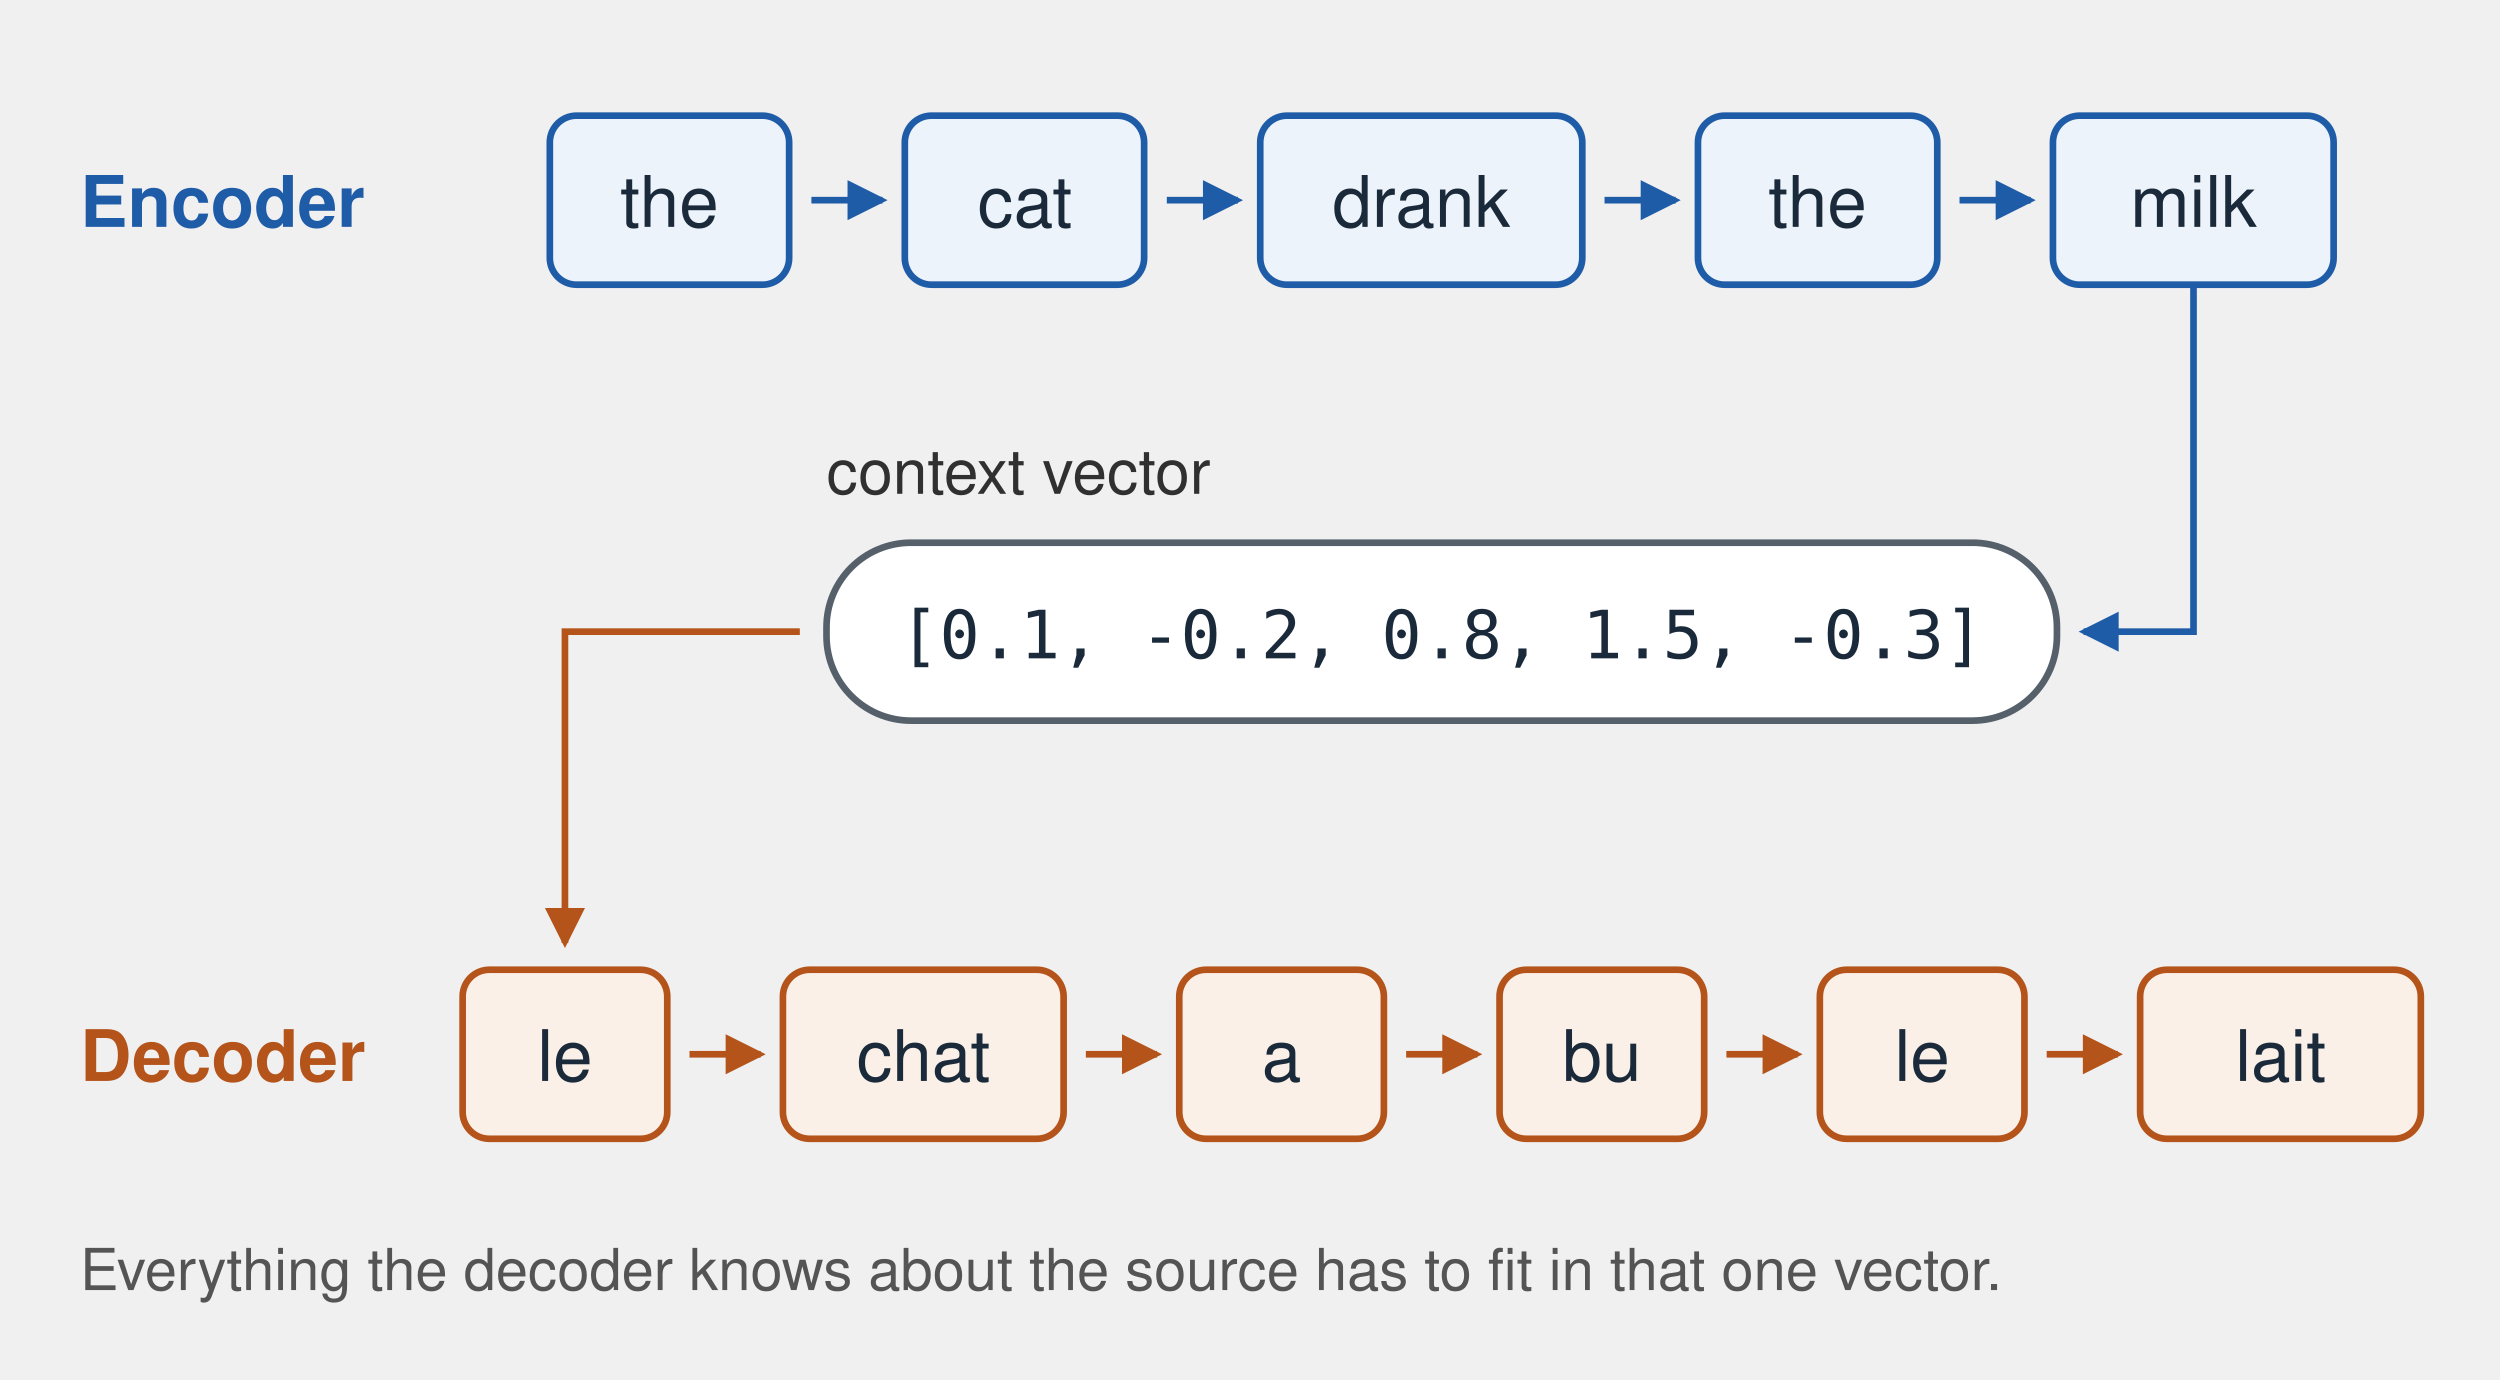
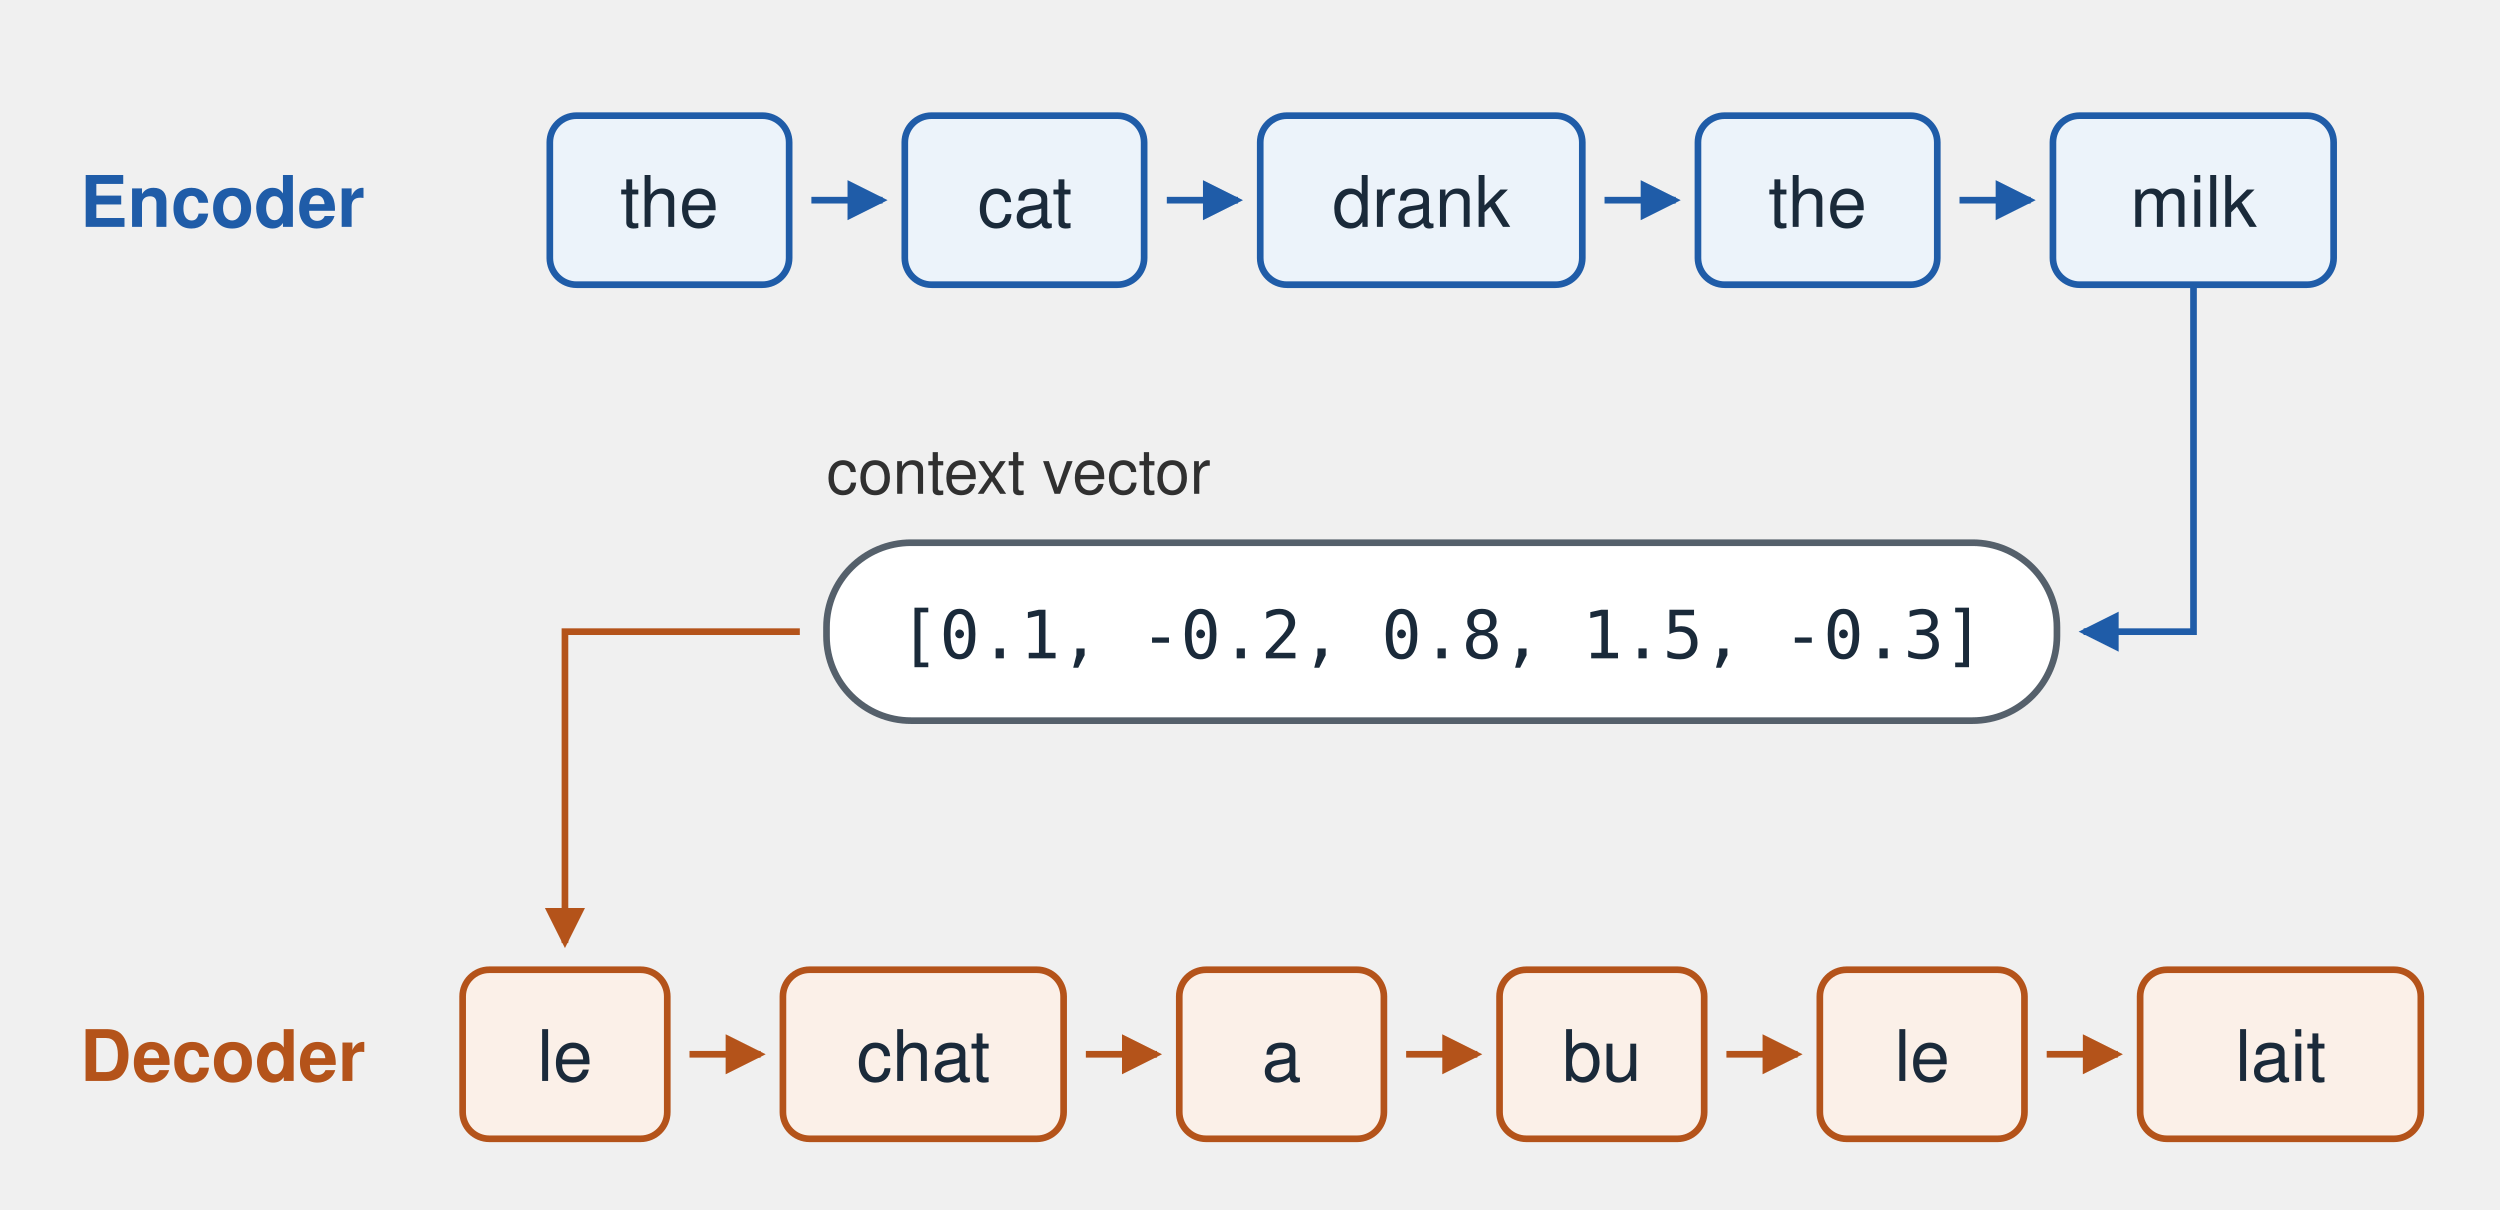
- <svg xmlns="http://www.w3.org/2000/svg" viewBox="0 0 562 310" width="562" height="310" font-family="system-ui, -apple-system, Segoe UI, Helvetica, sans-serif" role="img" aria-label="An RNN encoder reads the sentence the cat drank the milk into a single fixed-length context vector, which a decoder then expands into le chat a bu le lait.">
+ <svg xmlns="http://www.w3.org/2000/svg" viewBox="0 0 562 272" width="562" height="272" font-family="system-ui, -apple-system, Segoe UI, Helvetica, sans-serif" role="img" aria-label="An RNN encoder reads the sentence the cat drank the milk into a single fixed-length context vector, which a decoder then expands into le chat a bu le lait.">
  <defs>
    <marker id="ae" viewBox="0 0 8 8" refX="7" refY="4" markerWidth="6" markerHeight="6" orient="auto">
      <path d="M0,0 L8,4 L0,8 z" fill="#1F5CA8" />
    </marker>
    <marker id="ad" viewBox="0 0 8 8" refX="7" refY="4" markerWidth="6" markerHeight="6" orient="auto">
      <path d="M0,0 L8,4 L0,8 z" fill="#B4531A" />
    </marker>
  </defs>
  <rect x="123.6" y="26" width="53.8" height="38" rx="6" fill="#ECF3FA" stroke="#1F5CA8" stroke-width="1.5" />
  <text x="150.5" y="51" text-anchor="middle" font-size="16" fill="#1a2a3a">the</text>
  <line x1="182.4" y1="45.0" x2="198.4" y2="45.0" stroke="#1F5CA8" stroke-width="1.5" marker-end="url(#ae)" />
  <rect x="203.4" y="26" width="53.8" height="38" rx="6" fill="#ECF3FA" stroke="#1F5CA8" stroke-width="1.5" />
  <text x="230.4" y="51" text-anchor="middle" font-size="16" fill="#1a2a3a">cat</text>
  <line x1="262.3" y1="45.0" x2="278.3" y2="45.0" stroke="#1F5CA8" stroke-width="1.5" marker-end="url(#ae)" />
  <rect x="283.3" y="26" width="72.4" height="38" rx="6" fill="#ECF3FA" stroke="#1F5CA8" stroke-width="1.5" />
  <text x="319.5" y="51" text-anchor="middle" font-size="16" fill="#1a2a3a">drank</text>
  <line x1="360.7" y1="45.0" x2="376.7" y2="45.0" stroke="#1F5CA8" stroke-width="1.5" marker-end="url(#ae)" />
  <rect x="381.7" y="26" width="53.8" height="38" rx="6" fill="#ECF3FA" stroke="#1F5CA8" stroke-width="1.5" />
  <text x="408.6" y="51" text-anchor="middle" font-size="16" fill="#1a2a3a">the</text>
  <line x1="440.5" y1="45.0" x2="456.5" y2="45.0" stroke="#1F5CA8" stroke-width="1.5" marker-end="url(#ae)" />
  <rect x="461.5" y="26" width="63.1" height="38" rx="6" fill="#ECF3FA" stroke="#1F5CA8" stroke-width="1.5" />
  <text x="493.1" y="51" text-anchor="middle" font-size="16" fill="#1a2a3a">milk</text>
  <rect x="104.0" y="218" width="46" height="38" rx="6" fill="#FBF0E8" stroke="#B4531A" stroke-width="1.5" />
  <text x="127.0" y="243" text-anchor="middle" font-size="16" fill="#1a2a3a">le</text>
  <line x1="155.0" y1="237.0" x2="171.0" y2="237.0" stroke="#B4531A" stroke-width="1.5" marker-end="url(#ad)" />
  <rect x="176.0" y="218" width="63.1" height="38" rx="6" fill="#FBF0E8" stroke="#B4531A" stroke-width="1.5" />
  <text x="207.6" y="243" text-anchor="middle" font-size="16" fill="#1a2a3a">chat</text>
  <line x1="244.1" y1="237.0" x2="260.1" y2="237.0" stroke="#B4531A" stroke-width="1.5" marker-end="url(#ad)" />
  <rect x="265.1" y="218" width="46" height="38" rx="6" fill="#FBF0E8" stroke="#B4531A" stroke-width="1.5" />
  <text x="288.1" y="243" text-anchor="middle" font-size="16" fill="#1a2a3a">a</text>
  <line x1="316.1" y1="237.0" x2="332.1" y2="237.0" stroke="#B4531A" stroke-width="1.5" marker-end="url(#ad)" />
  <rect x="337.1" y="218" width="46" height="38" rx="6" fill="#FBF0E8" stroke="#B4531A" stroke-width="1.5" />
  <text x="360.1" y="243" text-anchor="middle" font-size="16" fill="#1a2a3a">bu</text>
  <line x1="388.1" y1="237.0" x2="404.1" y2="237.0" stroke="#B4531A" stroke-width="1.5" marker-end="url(#ad)" />
  <rect x="409.1" y="218" width="46" height="38" rx="6" fill="#FBF0E8" stroke="#B4531A" stroke-width="1.5" />
  <text x="432.1" y="243" text-anchor="middle" font-size="16" fill="#1a2a3a">le</text>
  <line x1="460.1" y1="237.0" x2="476.1" y2="237.0" stroke="#B4531A" stroke-width="1.5" marker-end="url(#ad)" />
  <rect x="481.1" y="218" width="63.1" height="38" rx="6" fill="#FBF0E8" stroke="#B4531A" stroke-width="1.5" />
  <text x="512.7" y="243" text-anchor="middle" font-size="16" fill="#1a2a3a">lait</text>
  <text x="18" y="51" font-size="16" fill="#1F5CA8" font-weight="600">Encoder</text>
  <text x="18" y="243" font-size="16" fill="#B4531A" font-weight="600">Decoder</text>
  <rect x="185.8" y="122" width="276.6" height="40" rx="19" fill="#ffffff" stroke="#55606b" stroke-width="1.5" />
  <text x="324.1" y="148" text-anchor="middle" font-size="15" fill="#1a2a3a" font-family="ui-monospace, SFMono-Regular, Menlo, monospace">[0.1, -0.2, 0.8, 1.5, -0.3]</text>
  <text x="185.8" y="111" font-size="14" fill="currentColor" opacity="0.8">context vector</text>
  <path d="M 493.1 64 V 142.0 H 468.4" fill="none" stroke="#1F5CA8" stroke-width="1.5" marker-end="url(#ae)" />
  <path d="M 179.8 142.0 H 127.0 V 212" fill="none" stroke="#B4531A" stroke-width="1.5" marker-end="url(#ad)" />
-   <text x="18" y="290" font-size="13" fill="currentColor" opacity="0.65">Everything the decoder knows about the source has to fit in that one vector.</text>
</svg>
